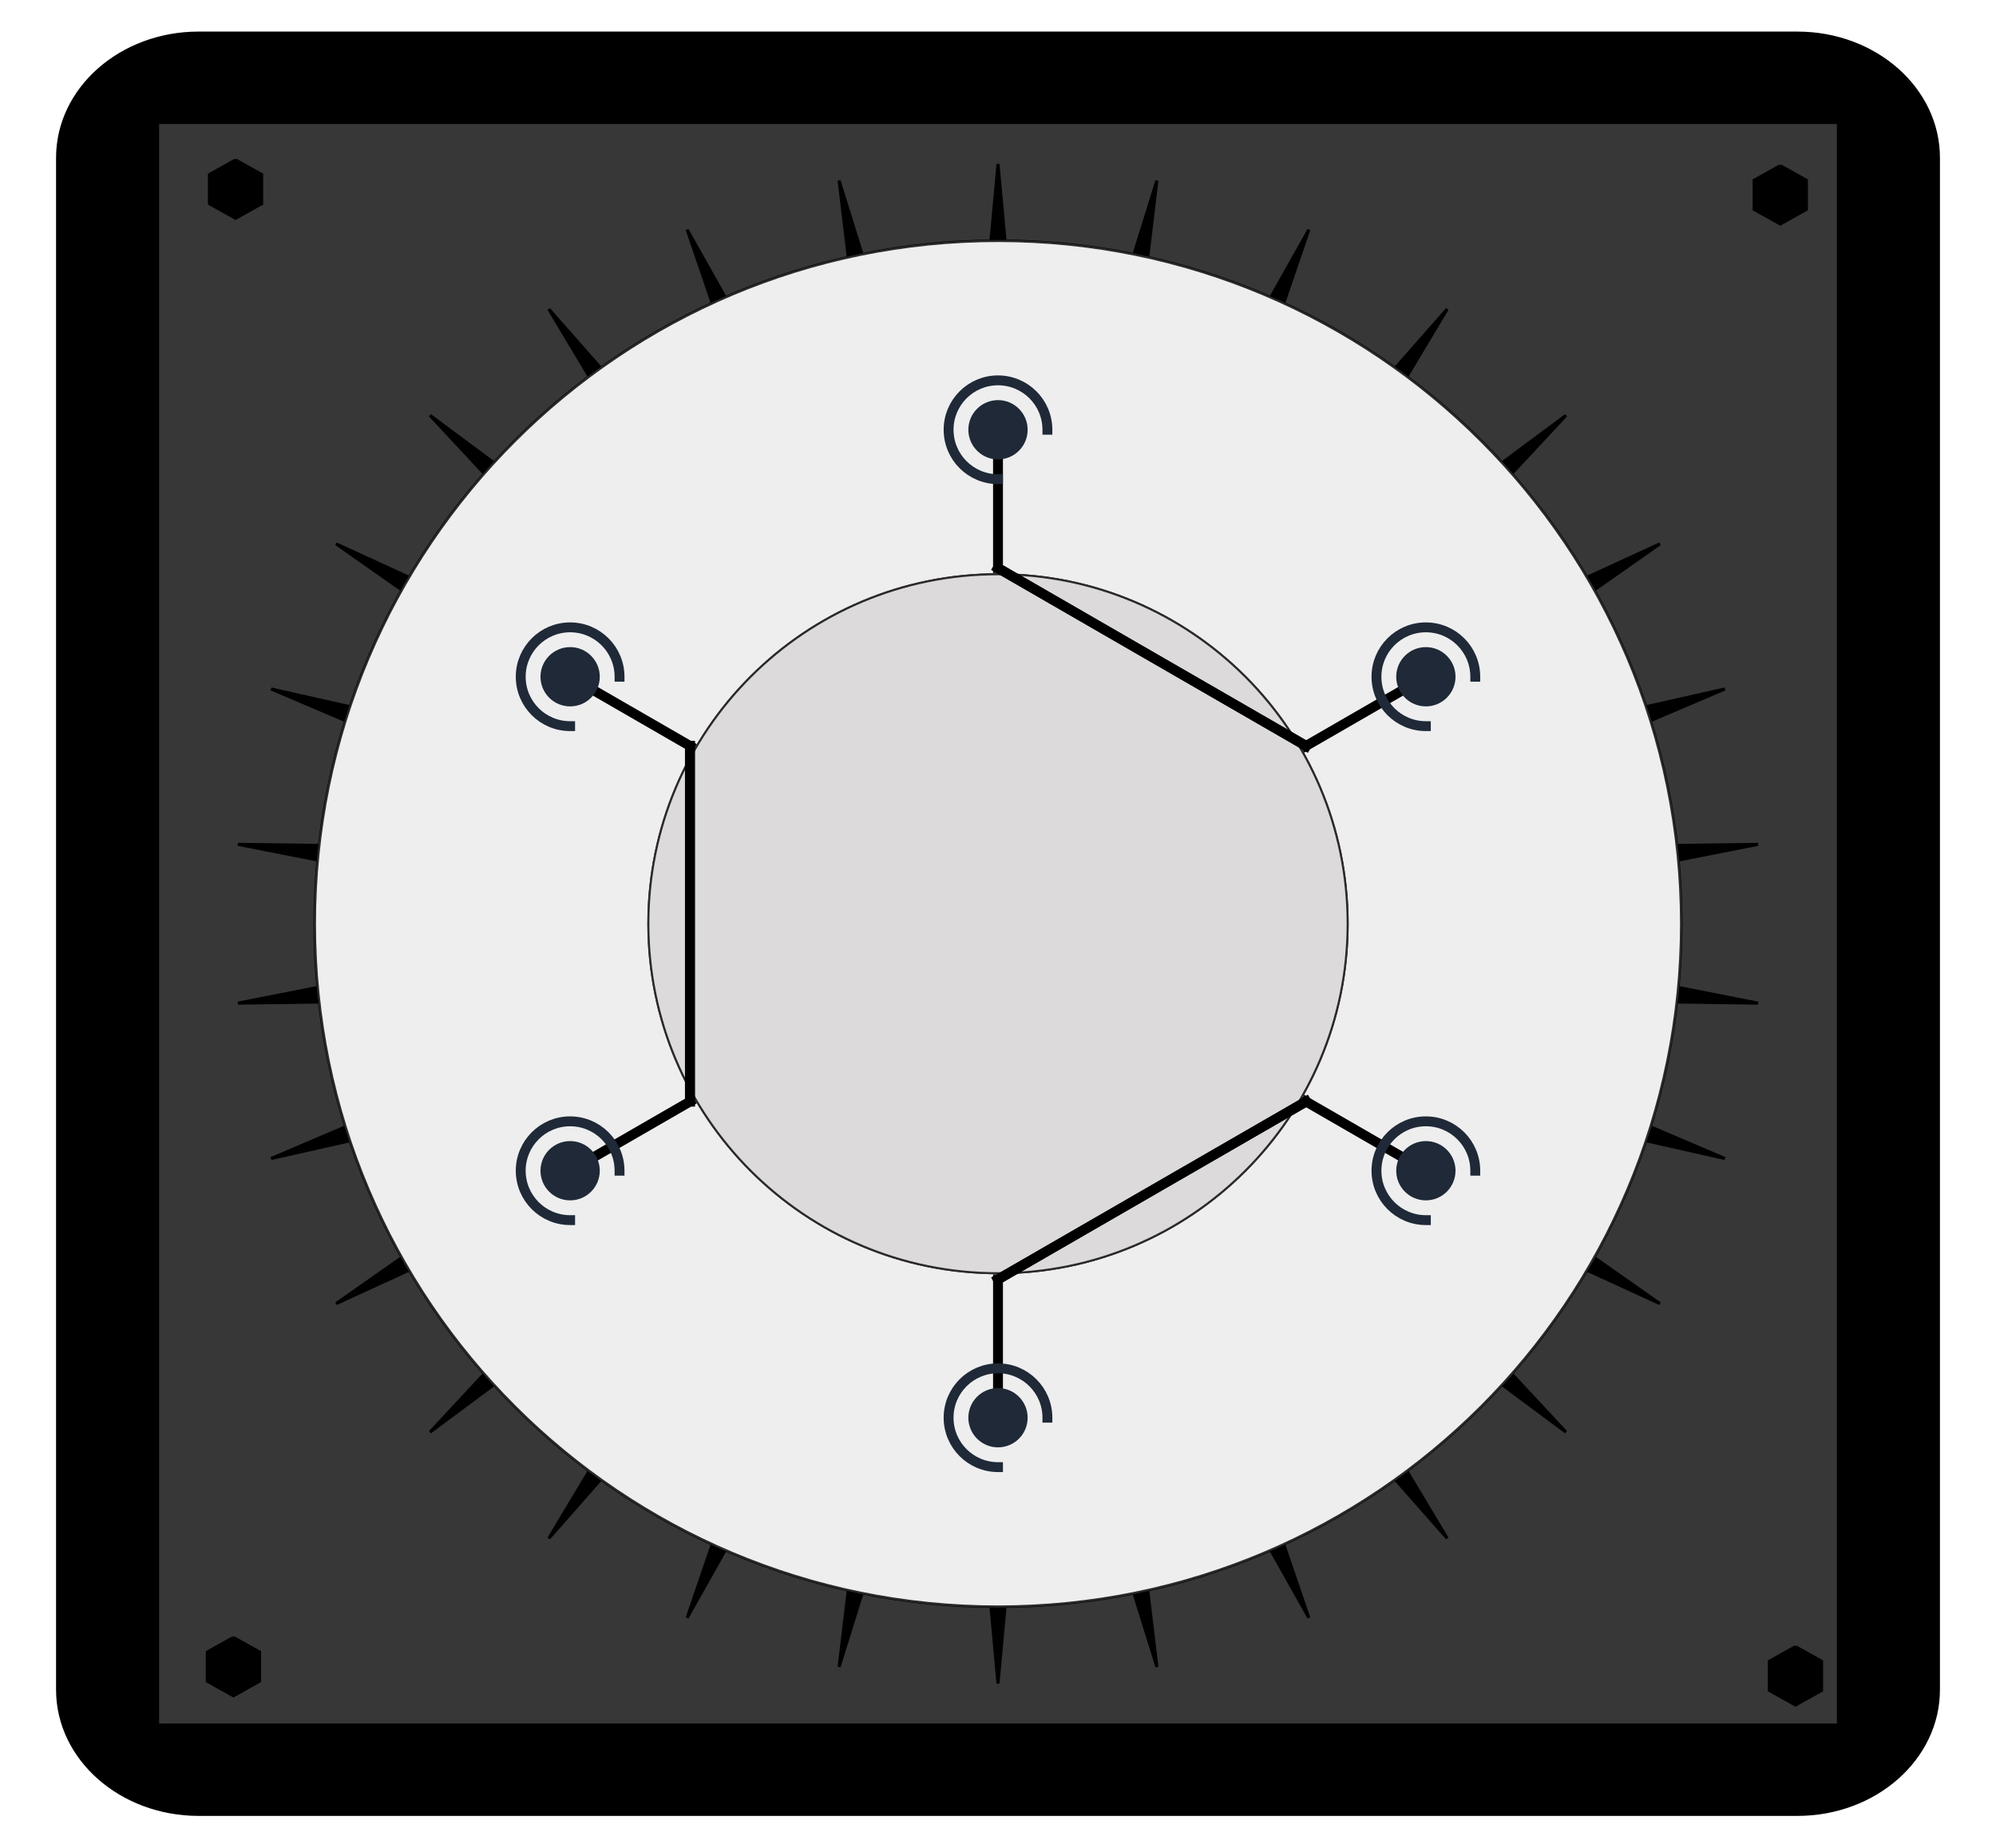
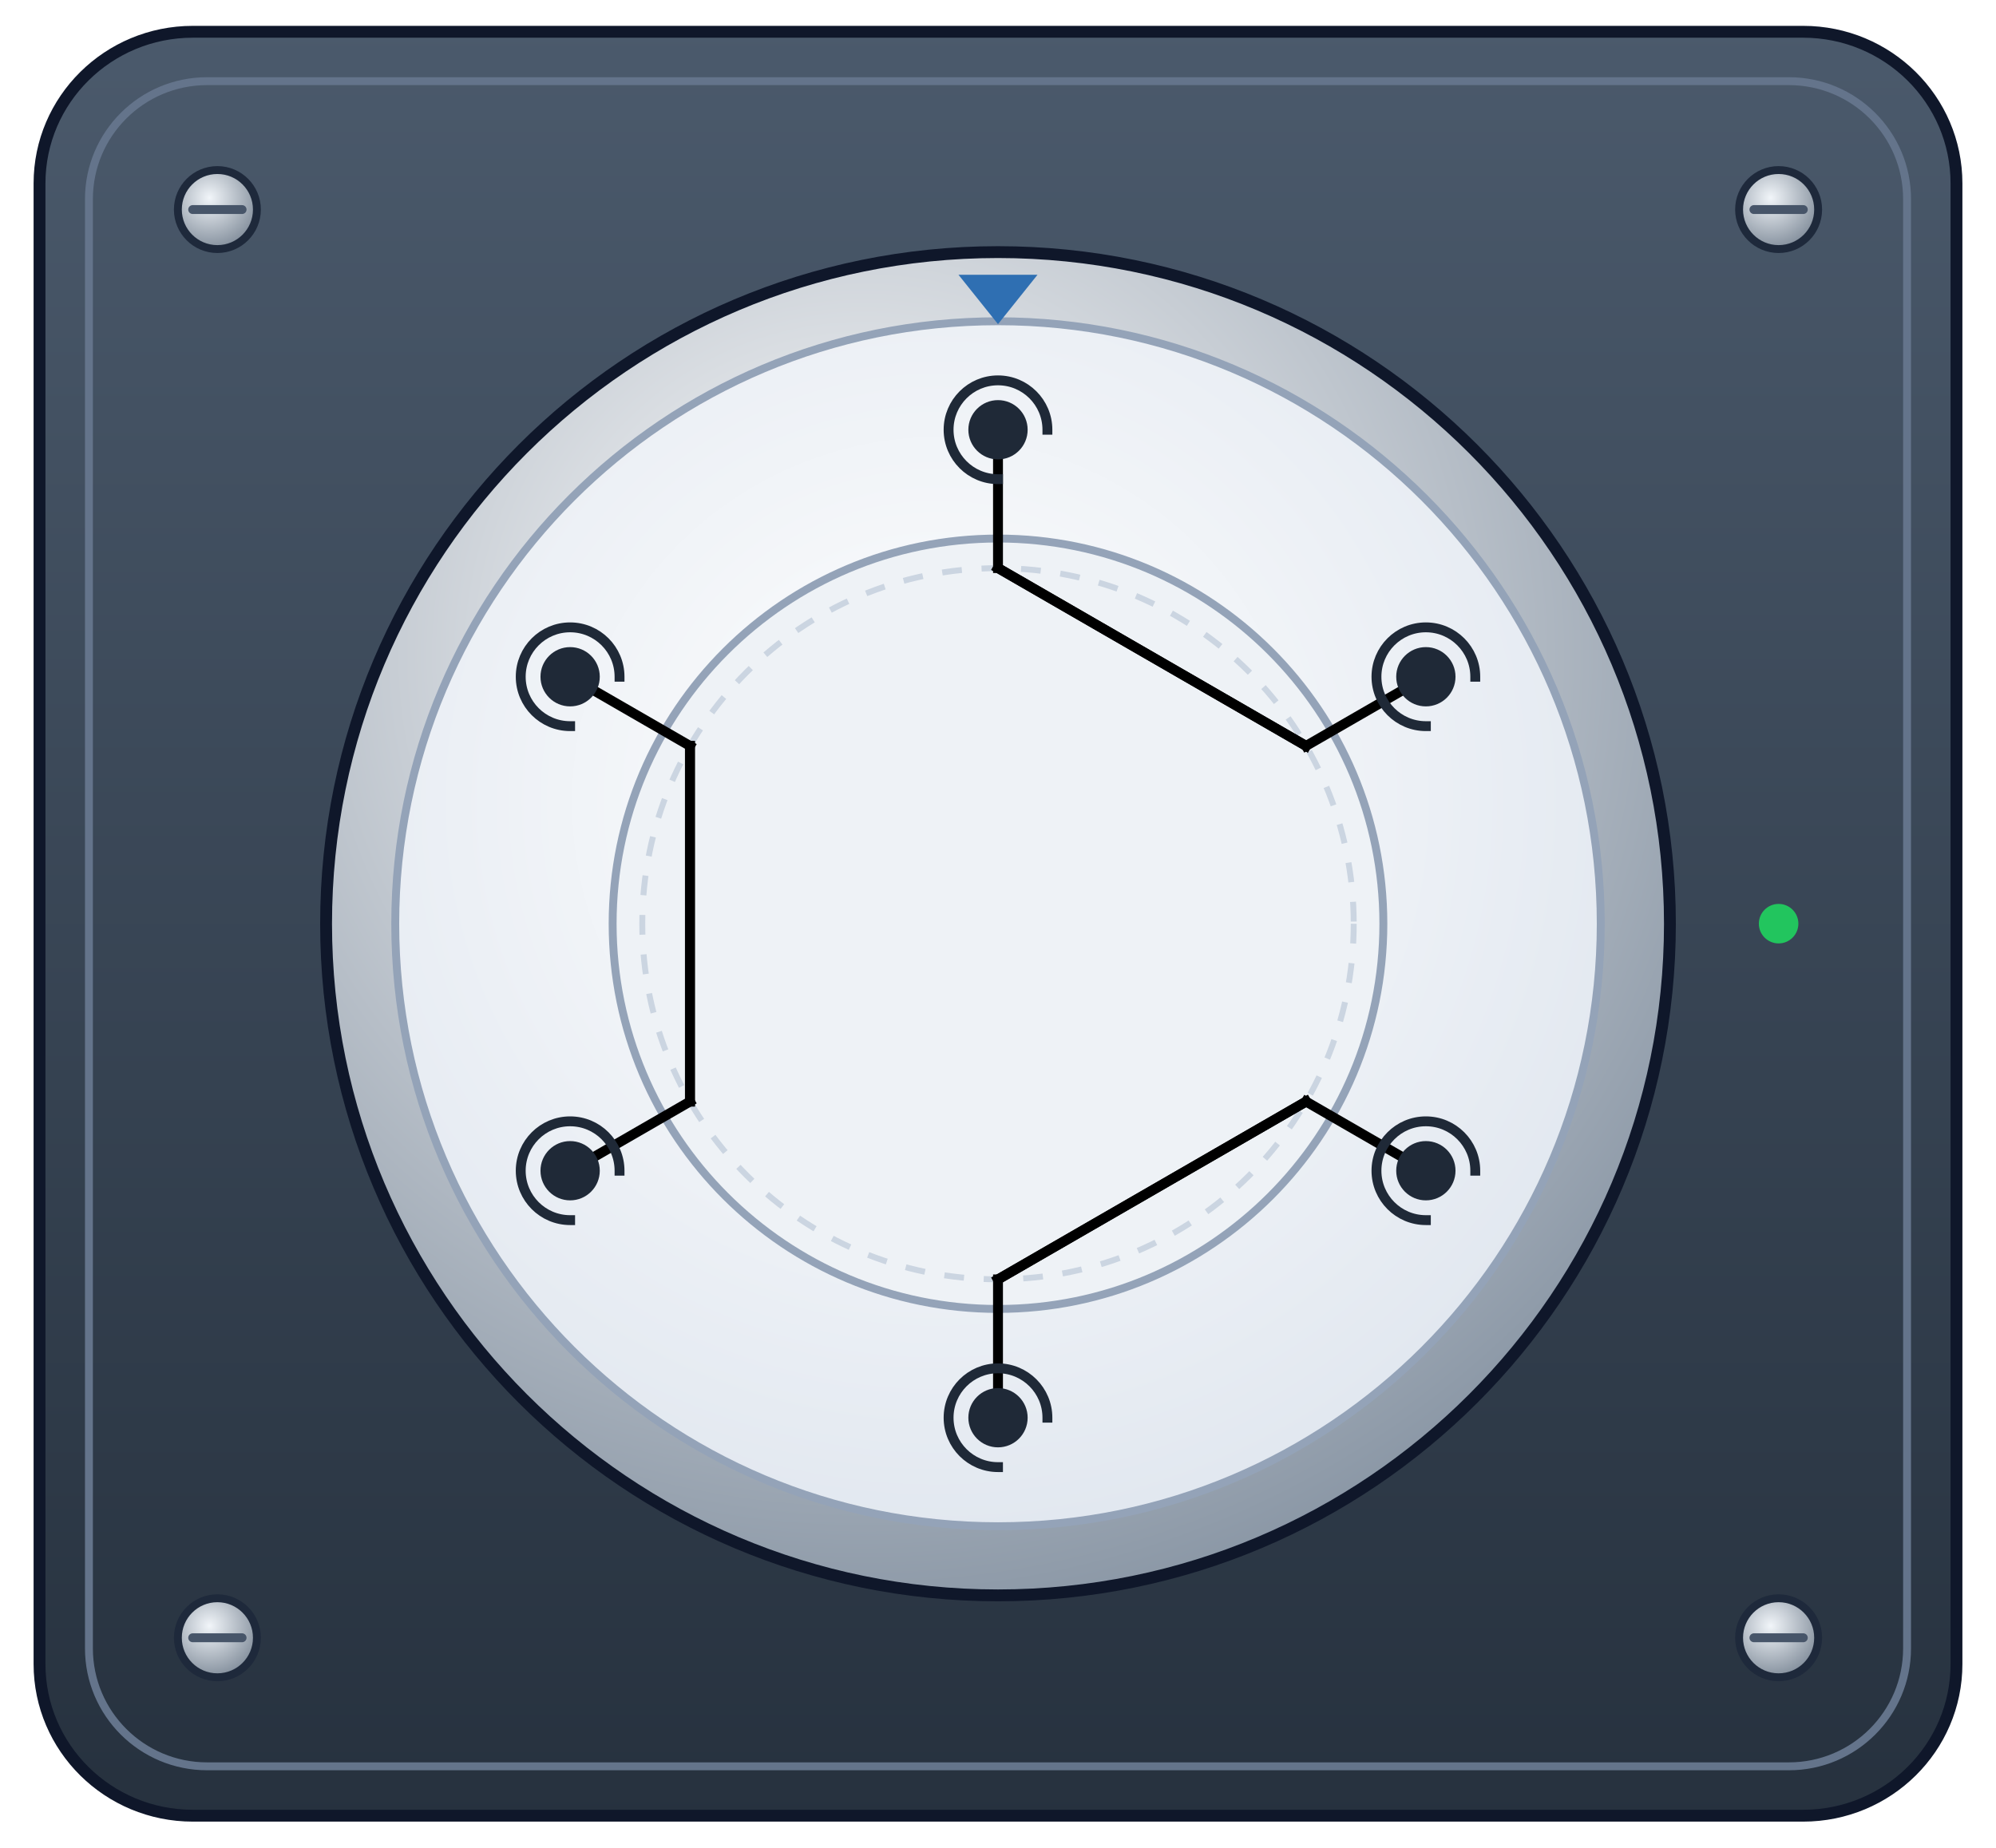
<svg xmlns="http://www.w3.org/2000/svg" width="71.261mm" height="65.969mm" viewBox="0 0 202 186.565" version="1.2" baseProfile="tiny">
  <defs>
- </defs>
+     <linearGradient gradientUnits="objectBoundingBox" x1="0" y1="0" x2="0" y2="1" id="gradient1">
+       <stop offset="0" stop-color="#4b5a6c" stop-opacity="1" />
+       <stop offset="1" stop-color="#26313e" stop-opacity="1" />
+     </linearGradient>
+     <radialGradient gradientUnits="objectBoundingBox" cx="0.4" cy="0.35" r="0.7" fx="0.4" fy="0.35" id="gradient2">
+       <stop offset="0" stop-color="#f1f5f9" stop-opacity="1" />
+       <stop offset="1" stop-color="#7c8896" stop-opacity="1" />
+     </radialGradient>
+     <radialGradient gradientUnits="objectBoundingBox" cx="0.4" cy="0.35" r="0.7" fx="0.4" fy="0.35" id="gradient3">
+       <stop offset="0" stop-color="#f1f5f9" stop-opacity="1" />
+       <stop offset="1" stop-color="#7c8896" stop-opacity="1" />
+     </radialGradient>
+     <radialGradient gradientUnits="objectBoundingBox" cx="0.4" cy="0.35" r="0.7" fx="0.4" fy="0.35" id="gradient4">
+       <stop offset="0" stop-color="#f1f5f9" stop-opacity="1" />
+       <stop offset="1" stop-color="#7c8896" stop-opacity="1" />
+     </radialGradient>
+     <radialGradient gradientUnits="objectBoundingBox" cx="0.4" cy="0.35" r="0.7" fx="0.4" fy="0.35" id="gradient5">
+       <stop offset="0" stop-color="#f1f5f9" stop-opacity="1" />
+       <stop offset="1" stop-color="#7c8896" stop-opacity="1" />
+     </radialGradient>
+     <radialGradient gradientUnits="objectBoundingBox" cx="0.4" cy="0.3" r="0.75" fx="0.4" fy="0.3" id="gradient6">
+       <stop offset="0" stop-color="#ffffff" stop-opacity="1" />
+       <stop offset="1" stop-color="#8794a3" stop-opacity="1" />
+     </radialGradient>
+     <radialGradient gradientUnits="objectBoundingBox" cx="0.45" cy="0.4" r="0.6" fx="0.45" fy="0.4" id="gradient7">
+       <stop offset="0" stop-color="#ffffff" stop-opacity="1" />
+       <stop offset="1" stop-color="#e2e8f0" stop-opacity="1" />
+     </radialGradient>
+   </defs>
  <g fill="none" stroke="black" stroke-width="1" fill-rule="evenodd" stroke-linecap="square" stroke-linejoin="bevel">
    <g fill="none" stroke="#000000" stroke-opacity="1" stroke-width="1" stroke-linecap="square" stroke-linejoin="bevel" transform="matrix(1,0,0,1,0,0)" font-family="MS Shell Dlg 2" font-size="8.25" font-weight="400" font-style="normal">
</g>
    <g fill="none" stroke="#000000" stroke-opacity="1" stroke-width="1" stroke-linecap="square" stroke-linejoin="bevel" transform="matrix(1,0,0,1,0,0)" font-family="MS Shell Dlg 2" font-size="8.25" font-weight="400" font-style="normal">
</g>
    <g fill="none" stroke="#000000" stroke-opacity="1" stroke-width="1" stroke-linecap="square" stroke-linejoin="bevel" transform="matrix(0.328407,0,0,0.328407,1,1)" font-family="MS Shell Dlg 2" font-size="8.25" font-weight="400" font-style="normal">
</g>
-     <g fill="#000000" fill-opacity="1" stroke="none" transform="matrix(0.0295385,0,0,0.0295304,1,1)" font-family="MS Shell Dlg 2" font-size="8.25" font-weight="400" font-style="normal">
-       <path vector-effect="none" fill-rule="evenodd" d="M163.39,499.6 C163.39,263.559 379.772,72.21 646.694,72.21 L6124.14,72.21 C6391.06,72.21 6607.44,263.559 6607.44,499.6 L6607.44,5750.39 C6607.44,5986.43 6391.06,6177.78 6124.14,6177.78 L646.694,6177.78 C379.772,6177.78 163.39,5986.43 163.39,5750.39 L163.39,499.6" />
-     </g>
-     <g fill="none" stroke="#000000" stroke-opacity="1" stroke-width="10.41" stroke-linecap="butt" stroke-linejoin="miter" stroke-miterlimit="2.613" transform="matrix(0.0295385,0,0,0.0295304,1,1)" font-family="MS Shell Dlg 2" font-size="8.25" font-weight="400" font-style="normal">
-       <path vector-effect="none" fill-rule="evenodd" d="M163.39,499.6 C163.39,263.559 379.772,72.21 646.694,72.21 L6124.14,72.21 C6391.06,72.21 6607.44,263.559 6607.44,499.6 L6607.44,5750.39 C6607.44,5986.43 6391.06,6177.78 6124.14,6177.78 L646.694,6177.78 C379.772,6177.78 163.39,5986.43 163.39,5750.39 L163.39,499.6" />
-     </g>
-     <g fill="#383737" fill-opacity="1" stroke="none" transform="matrix(0.0295385,0,0,0.0295304,1,1)" font-family="MS Shell Dlg 2" font-size="8.25" font-weight="400" font-style="normal">
-       <rect x="506.15" y="378.61" width="5758.54" height="5492.76" />
-     </g>
-     <g fill="none" stroke="#000000" stroke-opacity="1" stroke-width="10.41" stroke-linecap="butt" stroke-linejoin="miter" stroke-miterlimit="2.613" transform="matrix(0.0295385,0,0,0.0295304,1,1)" font-family="MS Shell Dlg 2" font-size="8.25" font-weight="400" font-style="normal">
-       <rect x="506.15" y="378.61" width="5758.54" height="5492.76" />
-     </g>
-     <g fill="#000000" fill-opacity="1" stroke="none" transform="matrix(0.0295385,0,0,0.0295304,1,1)" font-family="MS Shell Dlg 2" font-size="8.25" font-weight="400" font-style="normal">
-       <path vector-effect="none" fill-rule="evenodd" d="M3385.41,520.83 L3513.34,1914.42 L3929.83,577.74 L3763.64,1967.33 L4450.45,745.98 L3997.39,2070.84 L4924.52,1018.19 L4204.4,2220.41 L5331.35,1382.47 L4375.61,2409.52 L5653.11,1822.91 L4503.56,2629.9 L5875.77,2320.27 L4582.62,2871.92 L5989.56,2852.8 L4609.37,3125 L5989.58,3397.19 L4582.62,3378.07 L5875.77,3929.72 L4503.56,3620.09 L5653.11,4427.08 L4375.61,3840.47 L5331.35,4867.52 L4204.4,4029.58 L4924.52,5231.8 L3997.39,4179.15 L4450.45,5504 L3763.64,4282.66 L3929.83,5672.25 L3513.36,4335.57 L3385.41,5729.16 L3257.48,4335.57 L2840.99,5672.25 L3007.19,4282.66 L2320.37,5504 L2773.44,4179.15 L1846.3,5231.8 L2566.43,4029.58 L1439.48,4867.52 L2395.22,3840.47 L1117.72,4427.08 L2267.27,3620.09 L895.06,3929.72 L2188.21,3378.07 L781.26,3397.19 L2161.45,3125 L781.24,2852.8 L2188.21,2871.92 L895.06,2320.27 L2267.27,2629.9 L1117.72,1822.91 L2395.22,2409.52 L1439.48,1382.47 L2566.43,2220.41 L1846.3,1018.19 L2773.44,2070.84 L2320.37,745.98 L3007.19,1967.33 L2840.99,577.74 L3257.46,1914.42 L3385.41,520.83" />
-     </g>
-     <g fill="none" stroke="#000000" stroke-opacity="1" stroke-width="10.41" stroke-linecap="butt" stroke-linejoin="miter" stroke-miterlimit="2.613" transform="matrix(0.0295385,0,0,0.0295304,1,1)" font-family="MS Shell Dlg 2" font-size="8.25" font-weight="400" font-style="normal">
-       <path vector-effect="none" fill-rule="evenodd" d="M3385.41,520.83 L3513.34,1914.42 L3929.83,577.74 L3763.64,1967.33 L4450.45,745.98 L3997.39,2070.84 L4924.52,1018.19 L4204.4,2220.41 L5331.35,1382.47 L4375.61,2409.52 L5653.11,1822.91 L4503.56,2629.9 L5875.77,2320.27 L4582.62,2871.92 L5989.56,2852.8 L4609.37,3125 L5989.58,3397.19 L4582.62,3378.07 L5875.77,3929.72 L4503.56,3620.09 L5653.11,4427.08 L4375.61,3840.47 L5331.35,4867.52 L4204.4,4029.58 L4924.52,5231.8 L3997.39,4179.15 L4450.45,5504 L3763.64,4282.66 L3929.83,5672.25 L3513.36,4335.57 L3385.41,5729.16 L3257.48,4335.57 L2840.99,5672.25 L3007.19,4282.66 L2320.37,5504 L2773.44,4179.15 L1846.3,5231.8 L2566.43,4029.58 L1439.48,4867.52 L2395.22,3840.47 L1117.72,4427.08 L2267.27,3620.09 L895.06,3929.72 L2188.21,3378.07 L781.26,3397.19 L2161.45,3125 L781.24,2852.8 L2188.21,2871.92 L895.06,2320.27 L2267.27,2629.9 L1117.72,1822.91 L2395.22,2409.52 L1439.48,1382.47 L2566.43,2220.41 L1846.3,1018.19 L2773.44,2070.84 L2320.37,745.98 L3007.19,1967.33 L2840.99,577.74 L3257.46,1914.42 L3385.41,520.83" />
-     </g>
-     <g fill="none" stroke="none" transform="matrix(0.0295385,0,0,0.0295304,1,1)" font-family="MS Shell Dlg 2" font-size="8.25" font-weight="400" font-style="normal">
-       <path vector-effect="none" fill-rule="evenodd" d="M3385.41,784.84 C4677.84,784.84 5725.56,1832.56 5725.56,3124.99 C5725.56,4417.42 4677.84,5465.14 3385.41,5465.14 C2092.98,5465.14 1045.26,4417.42 1045.26,3124.99 C1045.26,1832.56 2092.98,784.84 3385.41,784.84 " />
-     </g>
-     <g fill="none" stroke="#000000" stroke-opacity="1" stroke-width="10.41" stroke-linecap="butt" stroke-linejoin="miter" stroke-miterlimit="2.613" transform="matrix(0.0295385,0,0,0.0295304,1,1)" font-family="MS Shell Dlg 2" font-size="8.25" font-weight="400" font-style="normal">
-       <path vector-effect="none" fill-rule="evenodd" d="M3385.41,784.84 C4677.84,784.84 5725.56,1832.56 5725.56,3124.99 C5725.56,4417.42 4677.84,5465.14 3385.41,5465.14 C2092.98,5465.14 1045.26,4417.42 1045.26,3124.99 C1045.26,1832.56 2092.98,784.84 3385.41,784.84 " />
-     </g>
-     <g fill="none" stroke="none" transform="matrix(0.0295385,0,0,0.0295304,1,1)" font-family="MS Shell Dlg 2" font-size="8.25" font-weight="400" font-style="normal">
-       <circle cx="3385.42" cy="3125" r="1197.92" />
-     </g>
-     <g fill="none" stroke="#000000" stroke-opacity="1" stroke-width="10.41" stroke-linecap="butt" stroke-linejoin="miter" stroke-miterlimit="2.613" transform="matrix(0.0295385,0,0,0.0295304,1,1)" font-family="MS Shell Dlg 2" font-size="8.25" font-weight="400" font-style="normal">
-       <circle cx="3385.42" cy="3125" r="1197.92" />
-     </g>
-     <g fill="#eeeeef" fill-opacity="1" stroke="none" transform="matrix(0.0295385,0,0,0.0295304,1,1)" font-family="MS Shell Dlg 2" font-size="8.25" font-weight="400" font-style="normal">
-       <path vector-effect="none" fill-rule="evenodd" d="M2187.5,3125 C2187.5,2463.41 2723.83,1927.08 3385.42,1927.08 C4047.01,1927.08 4583.34,2463.4 4583.34,3125 C4583.34,3786.59 4047.01,4322.92 3385.42,4322.92 C2723.83,4322.92 2187.5,3786.6 2187.5,3125 M5725.57,3125 C5725.57,1832.57 4677.85,784.85 3385.42,784.85 C2092.99,784.85 1045.27,1832.57 1045.27,3125 C1045.27,4417.43 2092.99,5465.15 3385.42,5465.15 C4677.85,5465.15 5725.57,4417.43 5725.57,3125 " />
-     </g>
-     <g fill="none" stroke="#2b2a29" stroke-opacity="1" stroke-width="6.94" stroke-linecap="butt" stroke-linejoin="miter" stroke-miterlimit="2.613" transform="matrix(0.0295385,0,0,0.0295304,1,1)" font-family="MS Shell Dlg 2" font-size="8.25" font-weight="400" font-style="normal">
-       <path vector-effect="none" fill-rule="evenodd" d="M2187.5,3125 C2187.5,2463.41 2723.83,1927.08 3385.42,1927.08 C4047.01,1927.08 4583.34,2463.4 4583.34,3125 C4583.34,3786.59 4047.01,4322.92 3385.42,4322.92 C2723.83,4322.92 2187.5,3786.6 2187.5,3125 M5725.57,3125 C5725.57,1832.57 4677.85,784.85 3385.42,784.85 C2092.99,784.85 1045.27,1832.57 1045.27,3125 C1045.27,4417.43 2092.99,5465.15 3385.42,5465.15 C4677.85,5465.15 5725.57,4417.43 5725.57,3125 " />
-     </g>
-     <g fill="#dcdada" fill-opacity="1" stroke="none" transform="matrix(0.0295385,0,0,0.0295304,1,1)" font-family="MS Shell Dlg 2" font-size="8.25" font-weight="400" font-style="normal">
-       <path vector-effect="none" fill-rule="evenodd" d="M3385.41,1927.08 C2723.82,1927.08 2187.49,2463.4 2187.49,3125 C2187.49,3786.59 2723.82,4322.92 3385.41,4322.92 C4047,4322.92 4583.33,3786.6 4583.33,3125 C4583.33,2463.41 4047,1927.08 3385.41,1927.08 " />
-     </g>
-     <g fill="none" stroke="#2b2a29" stroke-opacity="1" stroke-width="6.94" stroke-linecap="butt" stroke-linejoin="miter" stroke-miterlimit="2.613" transform="matrix(0.0295385,0,0,0.0295304,1,1)" font-family="MS Shell Dlg 2" font-size="8.25" font-weight="400" font-style="normal">
-       <path vector-effect="none" fill-rule="evenodd" d="M3385.41,1927.08 C2723.82,1927.08 2187.49,2463.4 2187.49,3125 C2187.49,3786.59 2723.82,4322.92 3385.41,4322.92 C4047,4322.92 4583.33,3786.6 4583.33,3125 C4583.33,2463.41 4047,1927.08 3385.41,1927.08 " />
-     </g>
-     <g fill="#000000" fill-opacity="1" stroke="none" transform="matrix(0.0295385,0,0,0.0295304,1,1)" font-family="MS Shell Dlg 2" font-size="8.25" font-weight="400" font-style="normal">
-       <path vector-effect="none" fill-rule="evenodd" d="M6065.52,526.66 L6110.27,551.65 L6155.03,576.64 L6155.03,626.63 L6155.03,676.62 L6110.27,701.61 L6065.52,726.61 L6020.76,701.61 L5976,676.62 L5976,626.63 L5976,576.64 L6020.76,551.65 L6065.52,526.66" />
-     </g>
-     <g fill="none" stroke="#000000" stroke-opacity="1" stroke-width="10.41" stroke-linecap="butt" stroke-linejoin="miter" stroke-miterlimit="2.613" transform="matrix(0.0295385,0,0,0.0295304,1,1)" font-family="MS Shell Dlg 2" font-size="8.25" font-weight="400" font-style="normal">
-       <path vector-effect="none" fill-rule="evenodd" d="M6065.52,526.66 L6110.27,551.65 L6155.03,576.64 L6155.03,626.63 L6155.03,676.62 L6110.27,701.61 L6065.52,726.61 L6020.76,701.61 L5976,676.62 L5976,626.63 L5976,576.64 L6020.76,551.65 L6065.52,526.66" />
-     </g>
-     <g fill="#000000" fill-opacity="1" stroke="none" transform="matrix(0.0295385,0,0,0.0295304,1,1)" font-family="MS Shell Dlg 2" font-size="8.25" font-weight="400" font-style="normal">
-       <path vector-effect="none" fill-rule="evenodd" d="M6117.62,5602.94 L6162.37,5627.93 L6207.13,5652.93 L6207.13,5702.91 L6207.13,5752.91 L6162.37,5777.9 L6117.62,5802.89 L6072.86,5777.9 L6028.11,5752.91 L6028.11,5702.91 L6028.11,5652.93 L6072.86,5627.93 L6117.62,5602.94" />
-     </g>
-     <g fill="none" stroke="#000000" stroke-opacity="1" stroke-width="10.41" stroke-linecap="butt" stroke-linejoin="miter" stroke-miterlimit="2.613" transform="matrix(0.0295385,0,0,0.0295304,1,1)" font-family="MS Shell Dlg 2" font-size="8.25" font-weight="400" font-style="normal">
-       <path vector-effect="none" fill-rule="evenodd" d="M6117.62,5602.94 L6162.37,5627.93 L6207.13,5652.93 L6207.13,5702.91 L6207.13,5752.91 L6162.37,5777.9 L6117.62,5802.89 L6072.86,5777.9 L6028.11,5752.91 L6028.11,5702.91 L6028.11,5652.93 L6072.86,5627.93 L6117.62,5602.94" />
-     </g>
-     <g fill="#000000" fill-opacity="1" stroke="none" transform="matrix(0.0295385,0,0,0.0295304,1,1)" font-family="MS Shell Dlg 2" font-size="8.25" font-weight="400" font-style="normal">
-       <path vector-effect="none" fill-rule="evenodd" d="M773.19,506.99 L817.94,531.98 L862.7,556.98 L862.7,606.96 L862.7,656.96 L817.94,681.95 L773.19,706.94 L728.43,681.95 L683.68,656.96 L683.68,606.96 L683.68,556.98 L728.43,531.98 L773.19,506.99" />
-     </g>
-     <g fill="none" stroke="#000000" stroke-opacity="1" stroke-width="10.41" stroke-linecap="butt" stroke-linejoin="miter" stroke-miterlimit="2.613" transform="matrix(0.0295385,0,0,0.0295304,1,1)" font-family="MS Shell Dlg 2" font-size="8.25" font-weight="400" font-style="normal">
-       <path vector-effect="none" fill-rule="evenodd" d="M773.19,506.99 L817.94,531.98 L862.7,556.98 L862.7,606.96 L862.7,656.96 L817.94,681.95 L773.19,706.94 L728.43,681.95 L683.68,656.96 L683.68,606.96 L683.68,556.98 L728.43,531.98 L773.19,506.99" />
-     </g>
-     <g fill="#000000" fill-opacity="1" stroke="none" transform="matrix(0.0295385,0,0,0.0295304,1,1)" font-family="MS Shell Dlg 2" font-size="8.25" font-weight="400" font-style="normal">
-       <path vector-effect="none" fill-rule="evenodd" d="M765.89,5571.33 L810.65,5596.32 L855.4,5621.31 L855.4,5671.3 L855.4,5721.29 L810.65,5746.28 L765.89,5771.28 L721.13,5746.28 L676.38,5721.29 L676.38,5671.3 L676.38,5621.31 L721.13,5596.32 L765.89,5571.33" />
-     </g>
-     <g fill="none" stroke="#000000" stroke-opacity="1" stroke-width="10.41" stroke-linecap="butt" stroke-linejoin="miter" stroke-miterlimit="2.613" transform="matrix(0.0295385,0,0,0.0295304,1,1)" font-family="MS Shell Dlg 2" font-size="8.25" font-weight="400" font-style="normal">
-       <path vector-effect="none" fill-rule="evenodd" d="M765.89,5571.33 L810.65,5596.32 L855.4,5621.31 L855.4,5671.3 L855.4,5721.29 L810.65,5746.28 L765.89,5771.28 L721.13,5746.28 L676.38,5721.29 L676.38,5671.3 L676.38,5621.31 L721.13,5596.32 L765.89,5571.33" />
+     <g fill="url(#gradient1)" stroke="none" transform="matrix(1,0,0,0.999728,1,1)" font-family="MS Shell Dlg 2" font-size="8.25" font-weight="400" font-style="normal">
+       <path vector-effect="none" fill-rule="evenodd" d="M3,17.352 C3,8.873 9.949,2 18.52,2 L181.48,2 C190.051,2 197,8.873 197,17.352 L197,167.263 C197,175.742 190.051,182.615 181.48,182.615 L18.52,182.615 C9.949,182.615 3,175.742 3,167.263 L3,17.352" />
+     </g>
+     <g fill="none" stroke="#0f172a" stroke-opacity="1" stroke-width="1.2" stroke-linecap="butt" stroke-linejoin="miter" stroke-miterlimit="4" transform="matrix(1,0,0,0.999728,1,1)" font-family="MS Shell Dlg 2" font-size="8.25" font-weight="400" font-style="normal">
+       <path vector-effect="none" fill-rule="evenodd" d="M3,17.352 C3,8.873 9.949,2 18.52,2 L181.48,2 C190.051,2 197,8.873 197,17.352 L197,167.263 C197,175.742 190.051,182.615 181.48,182.615 L18.52,182.615 C9.949,182.615 3,175.742 3,167.263 L3,17.352" />
+     </g>
+     <g fill="none" stroke="none" transform="matrix(1,0,0,0.999728,1,1)" font-family="MS Shell Dlg 2" font-size="8.25" font-weight="400" font-style="normal">
+       <path vector-effect="none" fill-rule="evenodd" d="M8,18.943 C8,12.347 13.355,7 19.96,7 L180.04,7 C186.645,7 192,12.347 192,18.943 L192,165.672 C192,172.268 186.645,177.615 180.04,177.615 L19.96,177.615 C13.355,177.615 8,172.268 8,165.672 L8,18.943" />
+     </g>
+     <g fill="none" stroke="#64748b" stroke-opacity="1" stroke-width="0.8" stroke-linecap="butt" stroke-linejoin="miter" stroke-miterlimit="4" transform="matrix(1,0,0,0.999728,1,1)" font-family="MS Shell Dlg 2" font-size="8.25" font-weight="400" font-style="normal">
+       <path vector-effect="none" fill-rule="evenodd" d="M8,18.943 C8,12.347 13.355,7 19.96,7 L180.04,7 C186.645,7 192,12.347 192,18.943 L192,165.672 C192,172.268 186.645,177.615 180.04,177.615 L19.96,177.615 C13.355,177.615 8,172.268 8,165.672 L8,18.943" />
+     </g>
+     <g fill="url(#gradient2)" stroke="none" transform="matrix(1,0,0,0.999728,1,1)" font-family="MS Shell Dlg 2" font-size="8.25" font-weight="400" font-style="normal">
+       <circle cx="21" cy="20" r="4" />
+     </g>
+     <g fill="none" stroke="#1e293b" stroke-opacity="1" stroke-width="0.8" stroke-linecap="butt" stroke-linejoin="miter" stroke-miterlimit="4" transform="matrix(1,0,0,0.999728,1,1)" font-family="MS Shell Dlg 2" font-size="8.25" font-weight="400" font-style="normal">
+       <circle cx="21" cy="20" r="4" />
+     </g>
+     <g fill="url(#gradient3)" stroke="none" transform="matrix(1,0,0,0.999728,1,1)" font-family="MS Shell Dlg 2" font-size="8.25" font-weight="400" font-style="normal">
+       <circle cx="179" cy="20" r="4" />
+     </g>
+     <g fill="none" stroke="#1e293b" stroke-opacity="1" stroke-width="0.8" stroke-linecap="butt" stroke-linejoin="miter" stroke-miterlimit="4" transform="matrix(1,0,0,0.999728,1,1)" font-family="MS Shell Dlg 2" font-size="8.25" font-weight="400" font-style="normal">
+       <circle cx="179" cy="20" r="4" />
+     </g>
+     <g fill="url(#gradient4)" stroke="none" transform="matrix(1,0,0,0.999728,1,1)" font-family="MS Shell Dlg 2" font-size="8.25" font-weight="400" font-style="normal">
+       <circle cx="21" cy="164.6" r="4" />
+     </g>
+     <g fill="none" stroke="#1e293b" stroke-opacity="1" stroke-width="0.8" stroke-linecap="butt" stroke-linejoin="miter" stroke-miterlimit="4" transform="matrix(1,0,0,0.999728,1,1)" font-family="MS Shell Dlg 2" font-size="8.25" font-weight="400" font-style="normal">
+       <circle cx="21" cy="164.6" r="4" />
+     </g>
+     <g fill="url(#gradient5)" stroke="none" transform="matrix(1,0,0,0.999728,1,1)" font-family="MS Shell Dlg 2" font-size="8.25" font-weight="400" font-style="normal">
+       <circle cx="179" cy="164.6" r="4" />
+     </g>
+     <g fill="none" stroke="#1e293b" stroke-opacity="1" stroke-width="0.8" stroke-linecap="butt" stroke-linejoin="miter" stroke-miterlimit="4" transform="matrix(1,0,0,0.999728,1,1)" font-family="MS Shell Dlg 2" font-size="8.25" font-weight="400" font-style="normal">
+       <circle cx="179" cy="164.6" r="4" />
+     </g>
+     <g fill="#000000" fill-opacity="1" stroke="#475569" stroke-opacity="1" stroke-width="0.9" stroke-linecap="round" stroke-linejoin="miter" stroke-miterlimit="4" transform="matrix(1,0,0,0.999728,1,1)" font-family="MS Shell Dlg 2" font-size="8.25" font-weight="400" font-style="normal">
+       <polyline fill="none" vector-effect="none" points="18.5,20 23.5,20 " />
+       <polyline fill="none" vector-effect="none" points="176.5,20 181.5,20 " />
+       <polyline fill="none" vector-effect="none" points="18.5,164.6 23.5,164.6 " />
+       <polyline fill="none" vector-effect="none" points="176.5,164.6 181.5,164.6 " />
+     </g>
+     <g fill="#22c55e" fill-opacity="1" stroke="none" transform="matrix(1,0,0,0.999728,1,1)" font-family="MS Shell Dlg 2" font-size="8.25" font-weight="400" font-style="normal">
+       <circle cx="179" cy="92.3" r="2" />
+     </g>
+     <g fill="url(#gradient6)" stroke="none" transform="matrix(1,0,0,0.999728,1,1)" font-family="MS Shell Dlg 2" font-size="8.25" font-weight="400" font-style="normal">
+       <circle cx="100" cy="92.308" r="68" />
+     </g>
+     <g fill="none" stroke="#0f172a" stroke-opacity="1" stroke-width="1.2" stroke-linecap="butt" stroke-linejoin="miter" stroke-miterlimit="4" transform="matrix(1,0,0,0.999728,1,1)" font-family="MS Shell Dlg 2" font-size="8.25" font-weight="400" font-style="normal">
+       <circle cx="100" cy="92.308" r="68" />
+     </g>
+     <g fill="url(#gradient7)" stroke="none" transform="matrix(1,0,0,0.999728,1,1)" font-family="MS Shell Dlg 2" font-size="8.25" font-weight="400" font-style="normal">
+       <circle cx="100" cy="92.308" r="61" />
+     </g>
+     <g fill="none" stroke="#94a3b8" stroke-opacity="1" stroke-width="0.8" stroke-linecap="butt" stroke-linejoin="miter" stroke-miterlimit="4" transform="matrix(1,0,0,0.999728,1,1)" font-family="MS Shell Dlg 2" font-size="8.25" font-weight="400" font-style="normal">
+       <circle cx="100" cy="92.308" r="61" />
+     </g>
+     <g fill="#eef2f6" fill-opacity="1" stroke="none" transform="matrix(1,0,0,0.999728,1,1)" font-family="MS Shell Dlg 2" font-size="8.25" font-weight="400" font-style="normal">
+       <circle cx="100" cy="92.308" r="39" />
+     </g>
+     <g fill="none" stroke="#94a3b8" stroke-opacity="1" stroke-width="0.8" stroke-linecap="butt" stroke-linejoin="miter" stroke-miterlimit="4" transform="matrix(1,0,0,0.999728,1,1)" font-family="MS Shell Dlg 2" font-size="8.25" font-weight="400" font-style="normal">
+       <circle cx="100" cy="92.308" r="39" />
+     </g>
+     <g fill="none" stroke="none" transform="matrix(1,0,0,0.999728,1,1)" font-family="MS Shell Dlg 2" font-size="8.25" font-weight="400" font-style="normal">
+       <circle cx="100" cy="92.308" r="36" />
+     </g>
+     <g fill="none" stroke="#cbd5e1" stroke-opacity="1" stroke-dasharray="2,2" stroke-dashoffset="0" stroke-width="0.6" stroke-linecap="butt" stroke-linejoin="miter" stroke-miterlimit="4" transform="matrix(1,0,0,0.999728,1,1)" font-family="MS Shell Dlg 2" font-size="8.25" font-weight="400" font-style="normal">
+       <circle cx="100" cy="92.308" r="36" />
+     </g>
+     <g fill="#2f6fb2" fill-opacity="1" stroke="none" transform="matrix(1,0,0,0.999728,1,1)" font-family="MS Shell Dlg 2" font-size="8.25" font-weight="400" font-style="normal">
+       <path vector-effect="none" fill-rule="evenodd" d="M96,26.6 L104,26.6 L100,31.6 L96,26.6" />
    </g>
    <g fill="none" stroke="#000000" stroke-opacity="1" stroke-width="1" stroke-linecap="square" stroke-linejoin="bevel" transform="matrix(0.328407,0,0,0.328407,1,1)" font-family="MS Shell Dlg 2" font-size="8.25" font-weight="400" font-style="normal">
</g>
    <g fill="none" stroke="#000000" stroke-opacity="1" stroke-width="1" stroke-linecap="square" stroke-linejoin="bevel" transform="matrix(1,0,0,1,0,0)" font-family="MS Shell Dlg 2" font-size="8.25" font-weight="400" font-style="normal">
</g>
    <g fill="none" stroke="#000000" stroke-opacity="1" stroke-width="1" stroke-linecap="square" stroke-linejoin="bevel" transform="matrix(1,0,0,1,101,93.2824)" font-family="MS Shell Dlg 2" font-size="8.25" font-weight="400" font-style="normal">
      <path vector-effect="none" fill-rule="evenodd" d="M3.06162e-15,-50 L2.20436e-15,-36" />
    </g>
    <g fill="none" stroke="#000000" stroke-opacity="1" stroke-width="1" stroke-linecap="square" stroke-linejoin="bevel" transform="matrix(1,0,0,1,0,0)" font-family="MS Shell Dlg 2" font-size="8.25" font-weight="400" font-style="normal">
</g>
    <g fill="none" stroke="#000000" stroke-opacity="1" stroke-width="1" stroke-linecap="square" stroke-linejoin="bevel" transform="matrix(1,0,0,1,101,93.2824)" font-family="MS Shell Dlg 2" font-size="8.25" font-weight="400" font-style="normal">
      <path vector-effect="none" fill-rule="evenodd" d="M43.301,-25 L31.177,-18" />
    </g>
    <g fill="none" stroke="#000000" stroke-opacity="1" stroke-width="1" stroke-linecap="square" stroke-linejoin="bevel" transform="matrix(1,0,0,1,0,0)" font-family="MS Shell Dlg 2" font-size="8.25" font-weight="400" font-style="normal">
</g>
    <g fill="none" stroke="#000000" stroke-opacity="1" stroke-width="1" stroke-linecap="square" stroke-linejoin="bevel" transform="matrix(1,0,0,1,101,93.2824)" font-family="MS Shell Dlg 2" font-size="8.25" font-weight="400" font-style="normal">
      <path vector-effect="none" fill-rule="evenodd" d="M43.301,25 L31.177,18" />
    </g>
    <g fill="none" stroke="#000000" stroke-opacity="1" stroke-width="1" stroke-linecap="square" stroke-linejoin="bevel" transform="matrix(1,0,0,1,0,0)" font-family="MS Shell Dlg 2" font-size="8.25" font-weight="400" font-style="normal">
</g>
    <g fill="none" stroke="#000000" stroke-opacity="1" stroke-width="1" stroke-linecap="square" stroke-linejoin="bevel" transform="matrix(1,0,0,1,101,93.2824)" font-family="MS Shell Dlg 2" font-size="8.25" font-weight="400" font-style="normal">
      <path vector-effect="none" fill-rule="evenodd" d="M3.06162e-15,50 L2.20436e-15,36" />
    </g>
    <g fill="none" stroke="#000000" stroke-opacity="1" stroke-width="1" stroke-linecap="square" stroke-linejoin="bevel" transform="matrix(1,0,0,1,0,0)" font-family="MS Shell Dlg 2" font-size="8.25" font-weight="400" font-style="normal">
</g>
    <g fill="none" stroke="#000000" stroke-opacity="1" stroke-width="1" stroke-linecap="square" stroke-linejoin="bevel" transform="matrix(1,0,0,1,101,93.2824)" font-family="MS Shell Dlg 2" font-size="8.25" font-weight="400" font-style="normal">
      <path vector-effect="none" fill-rule="evenodd" d="M-43.301,25 L-31.177,18" />
    </g>
    <g fill="none" stroke="#000000" stroke-opacity="1" stroke-width="1" stroke-linecap="square" stroke-linejoin="bevel" transform="matrix(1,0,0,1,0,0)" font-family="MS Shell Dlg 2" font-size="8.25" font-weight="400" font-style="normal">
</g>
    <g fill="none" stroke="#000000" stroke-opacity="1" stroke-width="1" stroke-linecap="square" stroke-linejoin="bevel" transform="matrix(1,0,0,1,101,93.2824)" font-family="MS Shell Dlg 2" font-size="8.25" font-weight="400" font-style="normal">
      <path vector-effect="none" fill-rule="evenodd" d="M-43.301,-25 L-31.177,-18" />
    </g>
    <g fill="none" stroke="#000000" stroke-opacity="1" stroke-width="1" stroke-linecap="square" stroke-linejoin="bevel" transform="matrix(1,0,0,1,0,0)" font-family="MS Shell Dlg 2" font-size="8.25" font-weight="400" font-style="normal">
</g>
    <g fill="none" stroke="#000000" stroke-opacity="1" stroke-width="1" stroke-linecap="square" stroke-linejoin="bevel" transform="matrix(1,0,0,1,101,93.2824)" font-family="MS Shell Dlg 2" font-size="8.25" font-weight="400" font-style="normal">
      <polyline fill="none" vector-effect="none" points="2.20436e-15,-36 31.177,-18 " />
      <polyline fill="none" vector-effect="none" points="31.177,-18 2.20436e-15,-36 " />
      <polyline fill="none" vector-effect="none" points="31.177,18 2.20436e-15,36 " />
      <polyline fill="none" vector-effect="none" points="2.20436e-15,36 31.177,18 " />
      <polyline fill="none" vector-effect="none" points="-31.177,18 -31.177,-18 " />
      <polyline fill="none" vector-effect="none" points="-31.177,-18 -31.177,18 " />
    </g>
    <g fill="none" stroke="#000000" stroke-opacity="1" stroke-width="1" stroke-linecap="square" stroke-linejoin="bevel" transform="matrix(1,0,0,1,0,0)" font-family="MS Shell Dlg 2" font-size="8.25" font-weight="400" font-style="normal">
</g>
    <g fill="#1f2937" fill-opacity="1" stroke="#000000" stroke-opacity="0" stroke-width="1" stroke-linecap="square" stroke-linejoin="bevel" transform="matrix(1,0,0,1,101,43.2824)" font-family="MS Shell Dlg 2" font-size="8.25" font-weight="400" font-style="normal">
      <circle cx="0" cy="0" r="3" />
    </g>
    <g fill="none" stroke="#1f2937" stroke-opacity="1" stroke-width="1" stroke-linecap="square" stroke-linejoin="bevel" transform="matrix(1,0,0,1,101,43.2824)" font-family="MS Shell Dlg 2" font-size="8.25" font-weight="400" font-style="normal">
      <path vector-effect="none" fill-rule="evenodd" d="M5,0 C5,-2.761 2.761,-5 0,-5 C-2.761,-5 -5,-2.761 -5,0 C-5,2.761 -2.761,5 0,5 " />
    </g>
    <g fill="none" stroke="#000000" stroke-opacity="1" stroke-width="1" stroke-linecap="square" stroke-linejoin="bevel" transform="matrix(1,0,0,1,0,0)" font-family="MS Shell Dlg 2" font-size="8.25" font-weight="400" font-style="normal">
</g>
    <g fill="#1f2937" fill-opacity="1" stroke="#000000" stroke-opacity="0" stroke-width="1" stroke-linecap="square" stroke-linejoin="bevel" transform="matrix(1,0,0,1,144.301,68.2824)" font-family="MS Shell Dlg 2" font-size="8.25" font-weight="400" font-style="normal">
      <circle cx="0" cy="0" r="3" />
    </g>
    <g fill="none" stroke="#1f2937" stroke-opacity="1" stroke-width="1" stroke-linecap="square" stroke-linejoin="bevel" transform="matrix(1,0,0,1,144.301,68.2824)" font-family="MS Shell Dlg 2" font-size="8.25" font-weight="400" font-style="normal">
      <path vector-effect="none" fill-rule="evenodd" d="M5,0 C5,-2.761 2.761,-5 0,-5 C-2.761,-5 -5,-2.761 -5,0 C-5,2.761 -2.761,5 0,5 " />
    </g>
    <g fill="none" stroke="#000000" stroke-opacity="1" stroke-width="1" stroke-linecap="square" stroke-linejoin="bevel" transform="matrix(1,0,0,1,0,0)" font-family="MS Shell Dlg 2" font-size="8.25" font-weight="400" font-style="normal">
</g>
    <g fill="#1f2937" fill-opacity="1" stroke="#000000" stroke-opacity="0" stroke-width="1" stroke-linecap="square" stroke-linejoin="bevel" transform="matrix(1,0,0,1,144.301,118.282)" font-family="MS Shell Dlg 2" font-size="8.25" font-weight="400" font-style="normal">
      <circle cx="0" cy="0" r="3" />
    </g>
    <g fill="none" stroke="#1f2937" stroke-opacity="1" stroke-width="1" stroke-linecap="square" stroke-linejoin="bevel" transform="matrix(1,0,0,1,144.301,118.282)" font-family="MS Shell Dlg 2" font-size="8.25" font-weight="400" font-style="normal">
      <path vector-effect="none" fill-rule="evenodd" d="M5,0 C5,-2.761 2.761,-5 0,-5 C-2.761,-5 -5,-2.761 -5,0 C-5,2.761 -2.761,5 0,5 " />
    </g>
    <g fill="none" stroke="#000000" stroke-opacity="1" stroke-width="1" stroke-linecap="square" stroke-linejoin="bevel" transform="matrix(1,0,0,1,0,0)" font-family="MS Shell Dlg 2" font-size="8.25" font-weight="400" font-style="normal">
</g>
    <g fill="#1f2937" fill-opacity="1" stroke="#000000" stroke-opacity="0" stroke-width="1" stroke-linecap="square" stroke-linejoin="bevel" transform="matrix(1,0,0,1,101,143.282)" font-family="MS Shell Dlg 2" font-size="8.25" font-weight="400" font-style="normal">
      <circle cx="0" cy="0" r="3" />
    </g>
    <g fill="none" stroke="#1f2937" stroke-opacity="1" stroke-width="1" stroke-linecap="square" stroke-linejoin="bevel" transform="matrix(1,0,0,1,101,143.282)" font-family="MS Shell Dlg 2" font-size="8.25" font-weight="400" font-style="normal">
      <path vector-effect="none" fill-rule="evenodd" d="M5,0 C5,-2.761 2.761,-5 0,-5 C-2.761,-5 -5,-2.761 -5,0 C-5,2.761 -2.761,5 0,5 " />
    </g>
    <g fill="none" stroke="#000000" stroke-opacity="1" stroke-width="1" stroke-linecap="square" stroke-linejoin="bevel" transform="matrix(1,0,0,1,0,0)" font-family="MS Shell Dlg 2" font-size="8.25" font-weight="400" font-style="normal">
</g>
    <g fill="#1f2937" fill-opacity="1" stroke="#000000" stroke-opacity="0" stroke-width="1" stroke-linecap="square" stroke-linejoin="bevel" transform="matrix(1,0,0,1,57.6987,118.282)" font-family="MS Shell Dlg 2" font-size="8.25" font-weight="400" font-style="normal">
      <circle cx="0" cy="0" r="3" />
    </g>
    <g fill="none" stroke="#1f2937" stroke-opacity="1" stroke-width="1" stroke-linecap="square" stroke-linejoin="bevel" transform="matrix(1,0,0,1,57.6987,118.282)" font-family="MS Shell Dlg 2" font-size="8.25" font-weight="400" font-style="normal">
      <path vector-effect="none" fill-rule="evenodd" d="M5,0 C5,-2.761 2.761,-5 0,-5 C-2.761,-5 -5,-2.761 -5,0 C-5,2.761 -2.761,5 0,5 " />
    </g>
    <g fill="none" stroke="#000000" stroke-opacity="1" stroke-width="1" stroke-linecap="square" stroke-linejoin="bevel" transform="matrix(1,0,0,1,0,0)" font-family="MS Shell Dlg 2" font-size="8.25" font-weight="400" font-style="normal">
</g>
    <g fill="#1f2937" fill-opacity="1" stroke="#000000" stroke-opacity="0" stroke-width="1" stroke-linecap="square" stroke-linejoin="bevel" transform="matrix(1,0,0,1,57.6987,68.2824)" font-family="MS Shell Dlg 2" font-size="8.25" font-weight="400" font-style="normal">
      <circle cx="0" cy="0" r="3" />
    </g>
    <g fill="none" stroke="#1f2937" stroke-opacity="1" stroke-width="1" stroke-linecap="square" stroke-linejoin="bevel" transform="matrix(1,0,0,1,57.6987,68.2824)" font-family="MS Shell Dlg 2" font-size="8.25" font-weight="400" font-style="normal">
      <path vector-effect="none" fill-rule="evenodd" d="M5,0 C5,-2.761 2.761,-5 0,-5 C-2.761,-5 -5,-2.761 -5,0 C-5,2.761 -2.761,5 0,5 " />
    </g>
    <g fill="none" stroke="#000000" stroke-opacity="1" stroke-width="1" stroke-linecap="square" stroke-linejoin="bevel" transform="matrix(1,0,0,1,0,0)" font-family="MS Shell Dlg 2" font-size="8.25" font-weight="400" font-style="normal">
</g>
  </g>
</svg>
